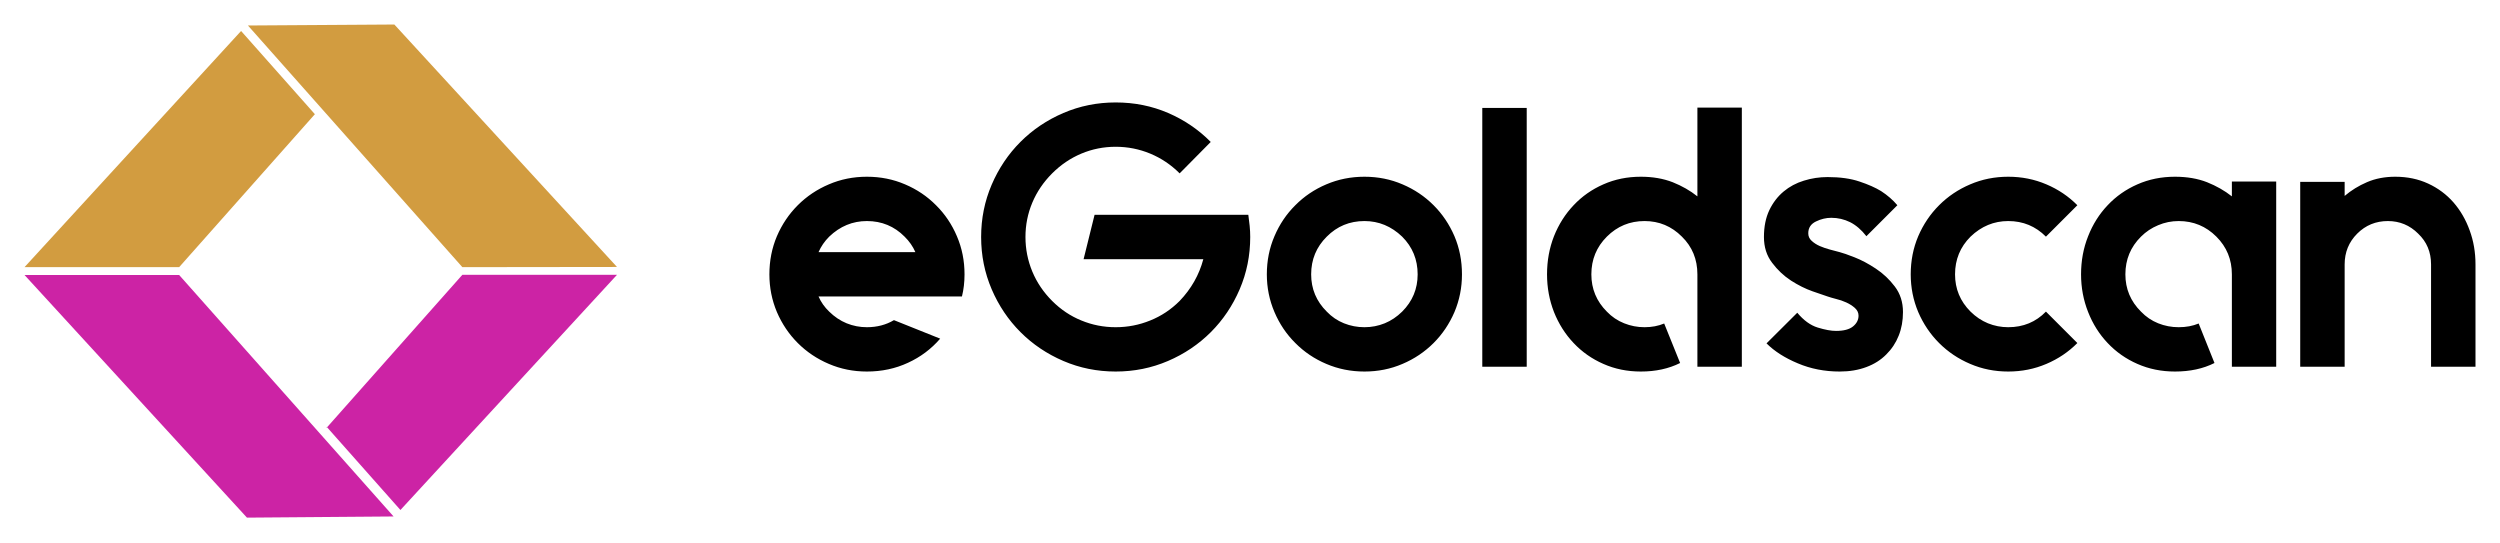
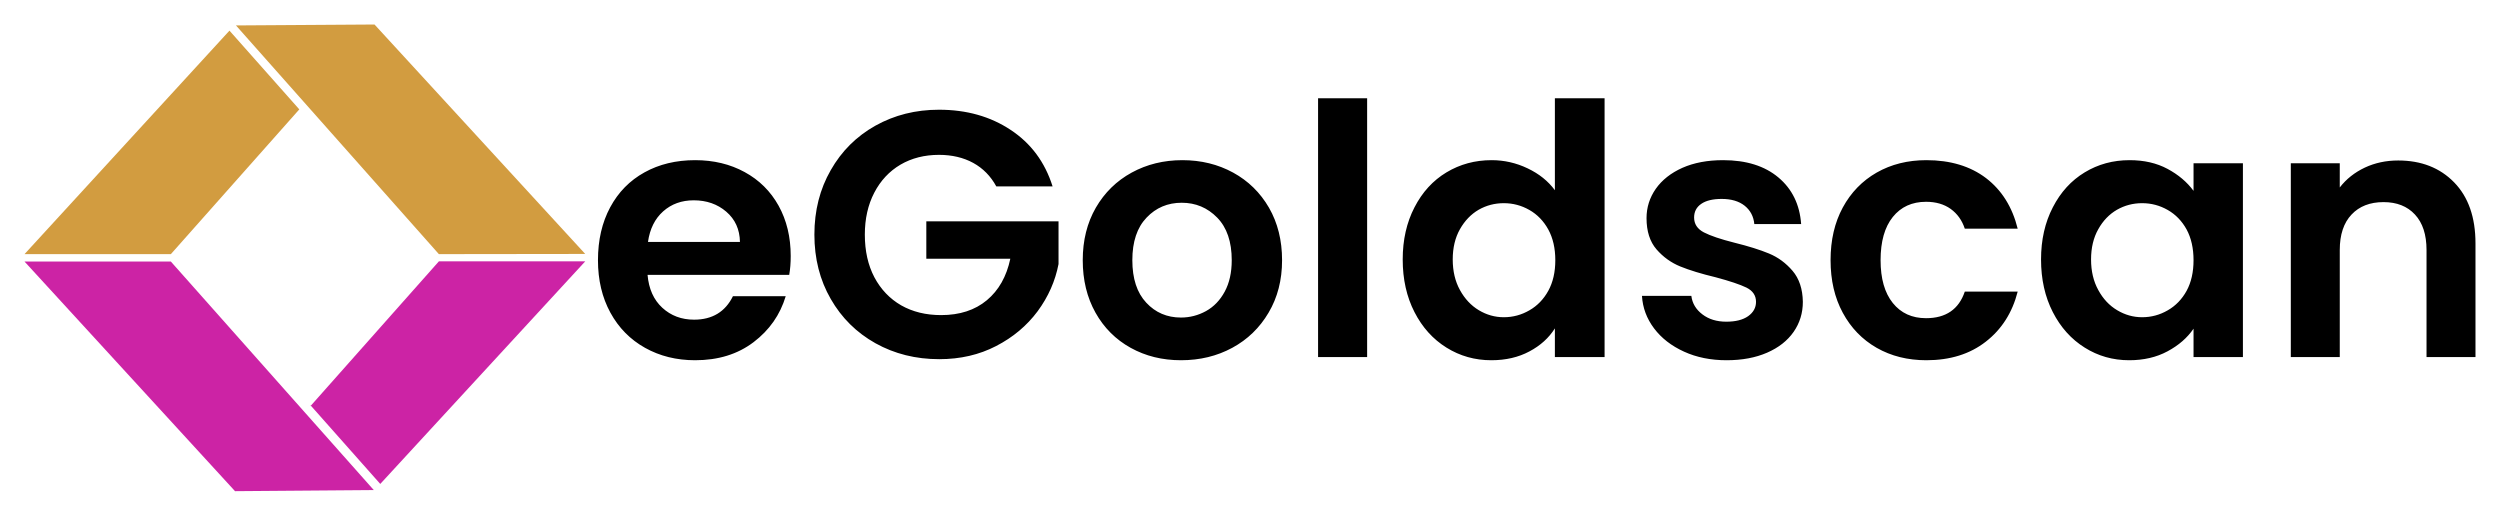
- <svg xmlns="http://www.w3.org/2000/svg" version="1.0" x="0" y="0" width="2400" height="520.455" viewBox="58.606 100.843 222.788 48.313" preserveAspectRatio="xMidYMid meet" color-interpolation-filters="sRGB">
+ <svg xmlns="http://www.w3.org/2000/svg" version="1.0" x="0" y="0" width="2400" height="495.063" viewBox="52.292 100.72 235.416 48.561" preserveAspectRatio="xMidYMid meet" color-interpolation-filters="sRGB">
  <g>
    <defs>
      <linearGradient id="92" x1="0%" y1="0%" x2="100%" y2="0%">
        <stop offset="0%" stop-color="#fa71cd" />
        <stop offset="100%" stop-color="#9b59b6" />
      </linearGradient>
      <linearGradient id="93" x1="0%" y1="0%" x2="100%" y2="0%">
        <stop offset="0%" stop-color="#f9d423" />
        <stop offset="100%" stop-color="#f83600" />
      </linearGradient>
      <linearGradient id="94" x1="0%" y1="0%" x2="100%" y2="0%">
        <stop offset="0%" stop-color="#0064d2" />
        <stop offset="100%" stop-color="#1cb0f6" />
      </linearGradient>
      <linearGradient id="95" x1="0%" y1="0%" x2="100%" y2="0%">
        <stop offset="0%" stop-color="#f00978" />
        <stop offset="100%" stop-color="#3f51b1" />
      </linearGradient>
      <linearGradient id="96" x1="0%" y1="0%" x2="100%" y2="0%">
        <stop offset="0%" stop-color="#7873f5" />
        <stop offset="100%" stop-color="#ec77ab" />
      </linearGradient>
      <linearGradient id="97" x1="0%" y1="0%" x2="100%" y2="0%">
        <stop offset="0%" stop-color="#f9d423" />
        <stop offset="100%" stop-color="#e14fad" />
      </linearGradient>
      <linearGradient id="98" x1="0%" y1="0%" x2="100%" y2="0%">
        <stop offset="0%" stop-color="#009efd" />
        <stop offset="100%" stop-color="#2af598" />
      </linearGradient>
      <linearGradient id="99" x1="0%" y1="0%" x2="100%" y2="0%">
        <stop offset="0%" stop-color="#ffcc00" />
        <stop offset="100%" stop-color="#00b140" />
      </linearGradient>
      <linearGradient id="100" x1="0%" y1="0%" x2="100%" y2="0%">
        <stop offset="0%" stop-color="#d51007" />
        <stop offset="100%" stop-color="#ff8177" />
      </linearGradient>
      <linearGradient id="102" x1="0%" y1="0%" x2="100%" y2="0%">
        <stop offset="0%" stop-color="#a2b6df" />
        <stop offset="100%" stop-color="#0c3483" />
      </linearGradient>
      <linearGradient id="103" x1="0%" y1="0%" x2="100%" y2="0%">
        <stop offset="0%" stop-color="#7ac5d8" />
        <stop offset="100%" stop-color="#eea2a2" />
      </linearGradient>
      <linearGradient id="104" x1="0%" y1="0%" x2="100%" y2="0%">
        <stop offset="0%" stop-color="#00ecbc" />
        <stop offset="100%" stop-color="#007adf" />
      </linearGradient>
      <linearGradient id="105" x1="0%" y1="0%" x2="100%" y2="0%">
        <stop offset="0%" stop-color="#b88746" />
        <stop offset="100%" stop-color="#fdf5a6" />
      </linearGradient>
    </defs>
-     <g fill="#000000" class="icon-text-wrapper icon-svg-group iconsvg" transform="translate(60.79,103.0276)">
+     <g fill="#000000" class="icon-text-wrapper icon-svg-group iconsvg" transform="translate(54.6,103.0276)">
      <g class="iconsvg-imagesvg" transform="translate(0,0)">
        <g>
          <rect fill="#000000" fill-opacity="0" stroke-width="2" x="0" y="0" width="52.8" height="43.945" class="image-rect" />
-           <svg x="0" y="0" width="52.8" height="43.945" filtersec="colorsb4771213090" class="image-svg-svg primary" style="overflow: visible;">
+           <svg x="0" y="0" width="52.8" height="43.945" filtersec="colorsb8991605884" class="image-svg-svg primary" style="overflow: visible;">
            <svg viewBox="0 0 30.23 25.16">
              <g>
                <g>
                  <g fill-rule="evenodd">
                    <path fill="#D29C40" d="M18.87 0L11.4.05l10.94 12.33 7.89-.01L18.87 0z" />
                    <path d="M18.71.05h.12l-.06.07-.06-.07zm-3.89 4.52l-6.93 7.81H0L11.05.33l3.76 4.24z" fill="#D29C40" />
                    <path fill="#CC23A5" d="M11.35 25.16l7.48-.06L7.89 12.78H0l11.35 12.38z" />
                    <path d="M11.52 25.1h-.12l.06-.07.06.07zm3.89-4.52l6.93-7.81h7.89l-11.05 12-3.76-4.24z" fill="#CC23A5" />
                  </g>
                </g>
              </g>
            </svg>
          </svg>
        </g>
      </g>
-       <g transform="translate(66.38,6.944702)">
+       <g transform="translate(54,6.944702)">
        <g fill-rule="" class="tp-name iconsvg-namesvg">
          <g transform="scale(1)">
            <g>
-               <path d="M17.82-6.26L13.67-6.26 5.04-6.26Q5.37-5.5 5.99-4.91L5.99-4.91Q6.69-4.22 7.54-3.87 8.4-3.52 9.35-3.52L9.35-3.52Q10.7-3.52 11.76-4.15L11.76-4.15 15.88-2.5Q14.69-1.12 13.01-0.35 11.33 0.43 9.35 0.43L9.35 0.43Q7.54 0.43 5.96-0.25 4.38-0.92 3.19-2.11 2.01-3.29 1.33-4.87 0.66-6.46 0.66-8.23L0.66-8.23Q0.66-10.05 1.33-11.63 2.01-13.21 3.19-14.39 4.38-15.58 5.96-16.25 7.54-16.93 9.35-16.93L9.35-16.93Q11.17-16.93 12.75-16.25 14.33-15.58 15.51-14.39 16.7-13.21 17.37-11.63 18.05-10.05 18.05-8.23L18.05-8.23Q18.05-7.18 17.82-6.26L17.82-6.26ZM9.35-12.98L9.35-12.98Q7.44-12.98 5.99-11.59L5.99-11.59Q5.37-10.97 5.04-10.21L5.04-10.21 13.67-10.21Q13.34-10.97 12.71-11.59L12.71-11.59Q11.33-12.98 9.35-12.98ZM43.34-13.54L43.34-13.54Q43.41-13.04 43.46-12.55 43.51-12.05 43.51-11.56L43.51-11.56Q43.51-9.09 42.57-6.9 41.63-4.71 40-3.08 38.37-1.45 36.18-0.51 33.99 0.43 31.52 0.43L31.52 0.43Q29.05 0.43 26.86-0.51 24.67-1.45 23.04-3.08 21.41-4.71 20.47-6.9 19.53-9.09 19.53-11.56L19.53-11.56Q19.53-14.03 20.47-16.22 21.41-18.41 23.04-20.04 24.67-21.67 26.86-22.61 29.05-23.55 31.52-23.55L31.52-23.55Q34.02-23.55 36.2-22.61 38.37-21.67 39.99-20.03L39.99-20.03 37.22-17.23Q36.07-18.38 34.6-18.99 33.13-19.6 31.52-19.6L31.52-19.6Q29.91-19.6 28.46-18.99 27.01-18.38 25.86-17.23L25.86-17.23Q24.7-16.07 24.09-14.62 23.48-13.17 23.48-11.56L23.48-11.56Q23.48-9.95 24.09-8.48 24.7-7.02 25.86-5.86L25.86-5.86Q27.01-4.71 28.46-4.12 29.91-3.52 31.52-3.52L31.52-3.52Q33.13-3.52 34.6-4.12 36.07-4.71 37.22-5.86L37.22-5.86Q38.77-7.48 39.33-9.58L39.33-9.58 28.66-9.58 29.64-13.54 43.34-13.54ZM53.69-12.98L53.69-12.98Q51.71-12.98 50.33-11.59L50.33-11.59Q48.94-10.21 48.94-8.23L48.94-8.23Q48.94-6.29 50.33-4.91L50.33-4.91Q50.99-4.22 51.86-3.87 52.73-3.52 53.69-3.52L53.69-3.52Q54.64-3.52 55.5-3.87 56.35-4.22 57.05-4.91L57.05-4.91Q58.43-6.29 58.43-8.23L58.43-8.23Q58.43-10.21 57.05-11.59L57.05-11.59Q55.6-12.98 53.69-12.98ZM53.69-16.93L53.69-16.93Q55.5-16.93 57.08-16.25 58.66-15.58 59.85-14.39 61.03-13.21 61.71-11.63 62.38-10.05 62.38-8.23L62.38-8.23Q62.38-6.46 61.71-4.87 61.03-3.29 59.85-2.11 58.66-0.92 57.08-0.25 55.5 0.43 53.69 0.43L53.69 0.43Q51.88 0.43 50.29-0.25 48.71-0.92 47.53-2.11 46.34-3.29 45.67-4.87 44.99-6.46 44.99-8.23L44.99-8.23Q44.99-10.05 45.67-11.63 46.34-13.21 47.53-14.39 48.71-15.58 50.29-16.25 51.88-16.93 53.69-16.93ZM68.15 0L68.15 0 64.19 0 64.19-23.06 68.15-23.06 68.15 0ZM83.36-23.09L87.32-23.09 87.32 0 83.36 0 83.36-8.23Q83.36-10.24 81.98-11.59L81.98-11.59Q80.6-12.98 78.65-12.98L78.65-12.98Q76.68-12.98 75.29-11.59L75.29-11.59Q73.91-10.21 73.91-8.23L73.91-8.23Q73.91-6.29 75.29-4.91L75.29-4.91Q75.95-4.22 76.83-3.87 77.7-3.52 78.65-3.52L78.65-3.52Q79.61-3.52 80.4-3.85L80.4-3.85 81.82-0.33Q80.3 0.43 78.32 0.43L78.32 0.43Q76.51 0.43 74.98-0.25 73.45-0.92 72.33-2.11 71.21-3.29 70.58-4.87 69.96-6.46 69.96-8.23L69.96-8.23Q69.96-10.05 70.58-11.63 71.21-13.21 72.33-14.39 73.45-15.58 74.98-16.25 76.51-16.93 78.32-16.93L78.32-16.93Q79.9-16.93 81.16-16.44 82.41-15.94 83.36-15.18L83.36-15.18 83.36-23.09ZM96.04-10.21L96.04-10.21Q96.44-10.11 97.36-9.75 98.28-9.39 99.26-8.74 100.23-8.1 100.95-7.15 101.68-6.19 101.68-4.87L101.68-4.87Q101.68-3.72 101.3-2.77 100.92-1.81 100.19-1.09 99.47-0.36 98.42 0.03 97.36 0.43 96.04 0.43L96.04 0.43Q94.03 0.43 92.31-0.3 90.58-1.02 89.52-2.08L89.52-2.08 92.26-4.81Q93.11-3.79 94.08-3.49 95.06-3.19 95.71-3.19L95.71-3.19Q96.74-3.19 97.23-3.59 97.72-3.99 97.72-4.55L97.72-4.55Q97.72-4.94 97.39-5.24 97.06-5.53 96.62-5.73 96.18-5.93 95.71-6.04 95.25-6.16 94.96-6.26L94.96-6.26Q94.56-6.39 93.62-6.72 92.68-7.05 91.71-7.67 90.74-8.3 90.02-9.26 89.29-10.21 89.29-11.56L89.29-11.56Q89.29-12.94 89.77-13.95 90.25-14.95 91.04-15.61 91.83-16.27 92.85-16.58 93.87-16.9 94.96-16.9L94.96-16.9Q96.64-16.9 97.81-16.5 98.98-16.11 99.73-15.65L99.73-15.65Q100.59-15.09 101.18-14.39L101.18-14.39 98.42-11.63Q97.76-12.48 96.97-12.88 96.18-13.27 95.29-13.27L95.29-13.27Q94.59-13.27 93.92-12.94 93.24-12.61 93.24-11.89L93.24-11.89Q93.24-11.49 93.54-11.22 93.84-10.94 94.27-10.75 94.69-10.57 95.17-10.44 95.65-10.31 96.04-10.21ZM114.42-4.91L117.22-2.11Q116.04-0.92 114.46-0.25 112.87 0.43 111.06 0.43L111.06 0.43Q109.25 0.43 107.67-0.25 106.09-0.92 104.9-2.11 103.72-3.29 103.04-4.87 102.37-6.46 102.37-8.23L102.37-8.23Q102.37-10.05 103.04-11.63 103.72-13.21 104.9-14.39 106.09-15.58 107.67-16.25 109.25-16.93 111.06-16.93L111.06-16.93Q112.87-16.93 114.46-16.25 116.04-15.58 117.22-14.39L117.22-14.39 114.42-11.59Q113.04-12.98 111.06-12.98L111.06-12.98Q109.15-12.98 107.7-11.59L107.7-11.59Q106.32-10.21 106.32-8.23L106.32-8.23Q106.32-6.29 107.7-4.91L107.7-4.91Q108.4-4.22 109.25-3.87 110.11-3.52 111.06-3.52L111.06-3.52Q113.07-3.52 114.42-4.91L114.42-4.91ZM130.99-16.5L134.94-16.5 134.94 0 130.99 0 130.99-8.23Q130.99-10.21 129.61-11.59L129.61-11.59Q128.22-12.98 126.25-12.98L126.25-12.98Q125.29-12.98 124.42-12.61 123.55-12.25 122.89-11.59L122.89-11.59Q121.5-10.21 121.5-8.23L121.5-8.23Q121.5-6.29 122.89-4.91L122.89-4.91Q123.55-4.22 124.42-3.87 125.29-3.52 126.25-3.52L126.25-3.52Q127.24-3.52 128.03-3.85L128.03-3.85 129.44-0.33Q127.93 0.43 125.92 0.43L125.92 0.43Q124.11 0.43 122.57-0.25 121.04-0.92 119.92-2.11 118.8-3.29 118.18-4.87 117.55-6.46 117.55-8.23L117.55-8.23Q117.55-10.05 118.18-11.63 118.8-13.21 119.92-14.39 121.04-15.58 122.57-16.25 124.11-16.93 125.92-16.93L125.92-16.93Q127.53-16.93 128.78-16.44 130.03-15.94 130.99-15.18L130.99-15.18 130.99-16.5ZM145.55-16.93L145.55-16.93Q147.16-16.93 148.48-16.32 149.8-15.71 150.74-14.64 151.67-13.57 152.18-12.15 152.7-10.74 152.7-9.12L152.7-9.12 152.7 0 148.74 0 148.74-9.12Q148.74-10.77 147.59-11.86L147.59-11.86Q146.47-12.98 144.89-12.98L144.89-12.98Q143.28-12.98 142.16-11.86L142.16-11.86Q141.04-10.74 141.04-9.12L141.04-9.12 141.04 0 137.08 0 137.08-16.47 141.04-16.47 141.04-15.22Q141.92-15.97 143.04-16.45 144.16-16.93 145.55-16.93Z" transform="translate(-0.66, 23.55)" />
+               <path d="M19.24-9.52Q19.24-8.53 19.1-7.74L19.1-7.74 5.76-7.74Q5.93-5.76 7.15-4.64 8.37-3.52 10.14-3.52L10.14-3.52Q12.71-3.52 13.8-5.73L13.8-5.73 18.77-5.73Q17.98-3.1 15.74-1.4 13.5 0.3 10.24 0.3L10.24 0.3Q7.61 0.3 5.52-0.87 3.43-2.04 2.26-4.18 1.09-6.32 1.09-9.12L1.09-9.12Q1.09-11.96 2.24-14.1 3.39-16.24 5.47-17.39 7.54-18.54 10.24-18.54L10.24-18.54Q12.85-18.54 14.9-17.42 16.96-16.3 18.1-14.25 19.24-12.19 19.24-9.52L19.24-9.52ZM5.8-10.84L14.46-10.84Q14.43-12.61 13.17-13.69 11.92-14.76 10.11-14.76L10.11-14.76Q8.4-14.76 7.23-13.72 6.06-12.68 5.8-10.84L5.8-10.84ZM43.9-16.07L38.6-16.07Q37.81-17.52 36.43-18.28 35.04-19.04 33.2-19.04L33.2-19.04Q31.16-19.04 29.58-18.12 28-17.19 27.11-15.48 26.22-13.77 26.22-11.53L26.22-11.53Q26.22-9.22 27.12-7.51 28.03-5.8 29.64-4.87 31.26-3.95 33.4-3.95L33.4-3.95Q36.03-3.95 37.71-5.35 39.39-6.75 39.92-9.26L39.92-9.26 32.01-9.26 32.01-12.78 44.46-12.78 44.46-8.76Q44-6.36 42.49-4.31 40.97-2.27 38.59-1.04 36.2 0.2 33.23 0.2L33.23 0.2Q29.91 0.2 27.22-1.3 24.54-2.8 23.01-5.47 21.47-8.14 21.47-11.53L21.47-11.53Q21.47-14.92 23.01-17.6 24.54-20.29 27.22-21.79 29.91-23.29 33.2-23.29L33.2-23.29Q37.09-23.29 39.95-21.39 42.82-19.5 43.9-16.07L43.9-16.07ZM55.99 0.3Q53.36 0.3 51.25-0.87 49.14-2.04 47.94-4.18 46.74-6.32 46.74-9.12L46.74-9.12Q46.74-11.92 47.97-14.06 49.21-16.2 51.35-17.37 53.49-18.54 56.12-18.54L56.12-18.54Q58.76-18.54 60.9-17.37 63.04-16.2 64.28-14.06 65.51-11.92 65.51-9.12L65.51-9.12Q65.51-6.32 64.24-4.18 62.98-2.04 60.82-0.87 58.66 0.3 55.99 0.3L55.99 0.3ZM55.99-3.72Q57.24-3.72 58.35-4.33 59.45-4.94 60.11-6.16 60.77-7.38 60.77-9.12L60.77-9.12Q60.77-11.73 59.4-13.13 58.03-14.53 56.06-14.53L56.06-14.53Q54.08-14.53 52.75-13.13 51.41-11.73 51.41-9.12L51.41-9.12Q51.41-6.52 52.72-5.12 54.02-3.72 55.99-3.72L55.99-3.72ZM68.9-24.37L73.52-24.37 73.52 0 68.9 0 68.9-24.37ZM76.87-9.19Q76.87-11.96 77.98-14.1 79.08-16.24 80.99-17.39 82.9-18.54 85.24-18.54L85.24-18.54Q87.02-18.54 88.63-17.77 90.25-17 91.2-15.71L91.2-15.71 91.2-24.37 95.88-24.37 95.88 0 91.2 0 91.2-2.7Q90.35-1.35 88.8-0.53 87.25 0.3 85.21 0.3L85.21 0.3Q82.9 0.3 80.99-0.89 79.08-2.08 77.98-4.23 76.87-6.39 76.87-9.19L76.87-9.19ZM91.24-9.12Q91.24-10.8 90.58-12.01 89.92-13.21 88.8-13.85 87.68-14.49 86.39-14.49L86.39-14.49Q85.11-14.49 84.02-13.87 82.94-13.24 82.26-12.04 81.58-10.84 81.58-9.19L81.58-9.19Q81.58-7.54 82.26-6.31 82.94-5.07 84.04-4.41 85.14-3.75 86.39-3.75L86.39-3.75Q87.68-3.75 88.8-4.4 89.92-5.04 90.58-6.24 91.24-7.44 91.24-9.12L91.24-9.12ZM107.37 0.3Q105.13 0.3 103.36-0.51 101.58-1.32 100.54-2.7 99.5-4.08 99.4-5.76L99.4-5.76 104.05-5.76Q104.18-4.71 105.09-4.02 105.99-3.33 107.34-3.33L107.34-3.33Q108.66-3.33 109.4-3.85 110.14-4.38 110.14-5.2L110.14-5.2Q110.14-6.09 109.24-6.54 108.33-6.98 106.35-7.51L106.35-7.51Q104.31-8 103.01-8.53 101.71-9.06 100.77-10.14 99.83-11.23 99.83-13.08L99.83-13.08Q99.83-14.59 100.7-15.84 101.58-17.09 103.21-17.82 104.84-18.54 107.04-18.54L107.04-18.54Q110.31-18.54 112.25-16.91 114.19-15.28 114.39-12.52L114.39-12.52 109.98-12.52Q109.88-13.6 109.07-14.25 108.26-14.89 106.91-14.89L106.91-14.89Q105.66-14.89 104.99-14.43 104.31-13.97 104.31-13.14L104.31-13.14Q104.31-12.22 105.23-11.74 106.16-11.26 108.1-10.77L108.1-10.77Q110.08-10.28 111.36-9.75 112.64-9.22 113.58-8.12 114.52-7.02 114.55-5.2L114.55-5.2Q114.55-3.62 113.68-2.37 112.81-1.12 111.18-0.41 109.55 0.3 107.37 0.3L107.37 0.3ZM117.16-9.12Q117.16-11.96 118.31-14.08 119.46-16.2 121.5-17.37 123.55-18.54 126.18-18.54L126.18-18.54Q129.57-18.54 131.8-16.85 134.02-15.15 134.78-12.09L134.78-12.09 129.8-12.09Q129.41-13.27 128.47-13.95 127.53-14.62 126.15-14.62L126.15-14.62Q124.17-14.62 123.02-13.19 121.87-11.76 121.87-9.12L121.87-9.12Q121.87-6.52 123.02-5.09 124.17-3.66 126.15-3.66L126.15-3.66Q128.95-3.66 129.8-6.16L129.8-6.16 134.78-6.16Q134.02-3.19 131.78-1.45 129.54 0.3 126.18 0.3L126.18 0.3Q123.55 0.3 121.5-0.87 119.46-2.04 118.31-4.17 117.16-6.29 117.16-9.12L117.16-9.12ZM136.98-9.19Q136.98-11.96 138.09-14.1 139.19-16.24 141.09-17.39 142.98-18.54 145.32-18.54L145.32-18.54Q147.36-18.54 148.89-17.72 150.42-16.9 151.34-15.65L151.34-15.65 151.34-18.25 155.99-18.25 155.99 0 151.34 0 151.34-2.67Q150.46-1.38 148.89-0.54 147.33 0.3 145.28 0.3L145.28 0.3Q142.98 0.3 141.09-0.89 139.19-2.08 138.09-4.23 136.98-6.39 136.98-9.19L136.98-9.19ZM151.34-9.12Q151.34-10.8 150.69-12.01 150.03-13.21 148.91-13.85 147.79-14.49 146.5-14.49L146.5-14.49Q145.22-14.49 144.13-13.87 143.04-13.24 142.37-12.04 141.69-10.84 141.69-9.19L141.69-9.19Q141.69-7.54 142.37-6.31 143.04-5.07 144.15-4.41 145.25-3.75 146.5-3.75L146.5-3.75Q147.79-3.75 148.91-4.4 150.03-5.04 150.69-6.24 151.34-7.44 151.34-9.12L151.34-9.12ZM170.61-18.51Q173.87-18.51 175.88-16.45 177.89-14.39 177.89-10.7L177.89-10.7 177.89 0 173.28 0 173.28-10.08Q173.28-12.25 172.19-13.42 171.11-14.59 169.23-14.59L169.23-14.59Q167.32-14.59 166.22-13.42 165.11-12.25 165.11-10.08L165.11-10.08 165.11 0 160.5 0 160.5-18.25 165.11-18.25 165.11-15.97Q166.03-17.16 167.47-17.84 168.9-18.51 170.61-18.51L170.61-18.51Z" transform="translate(-1.09, 24.37)" />
            </g>
          </g>
        </g>
      </g>
    </g>
    <defs v-gra="od" />
  </g>
</svg>
